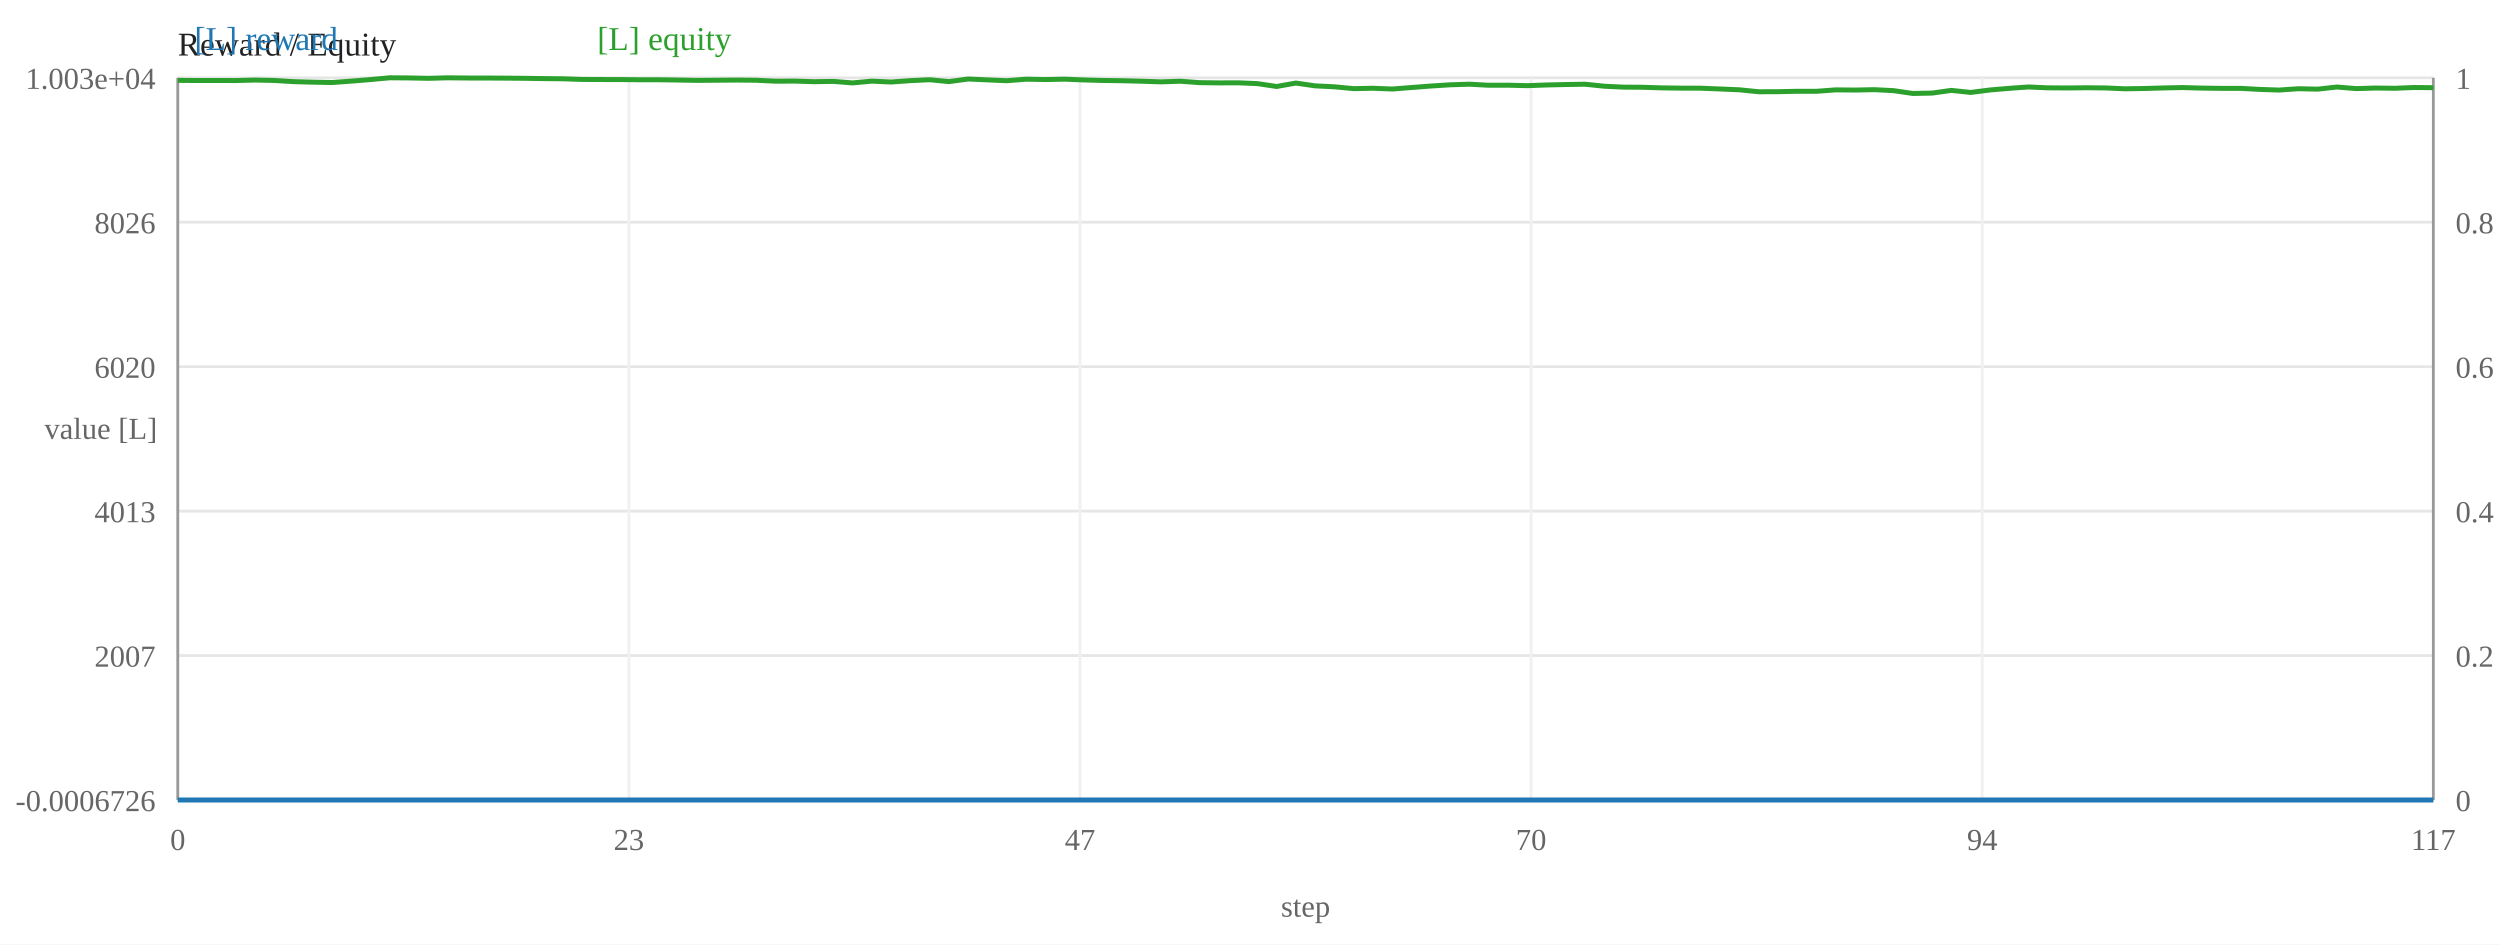
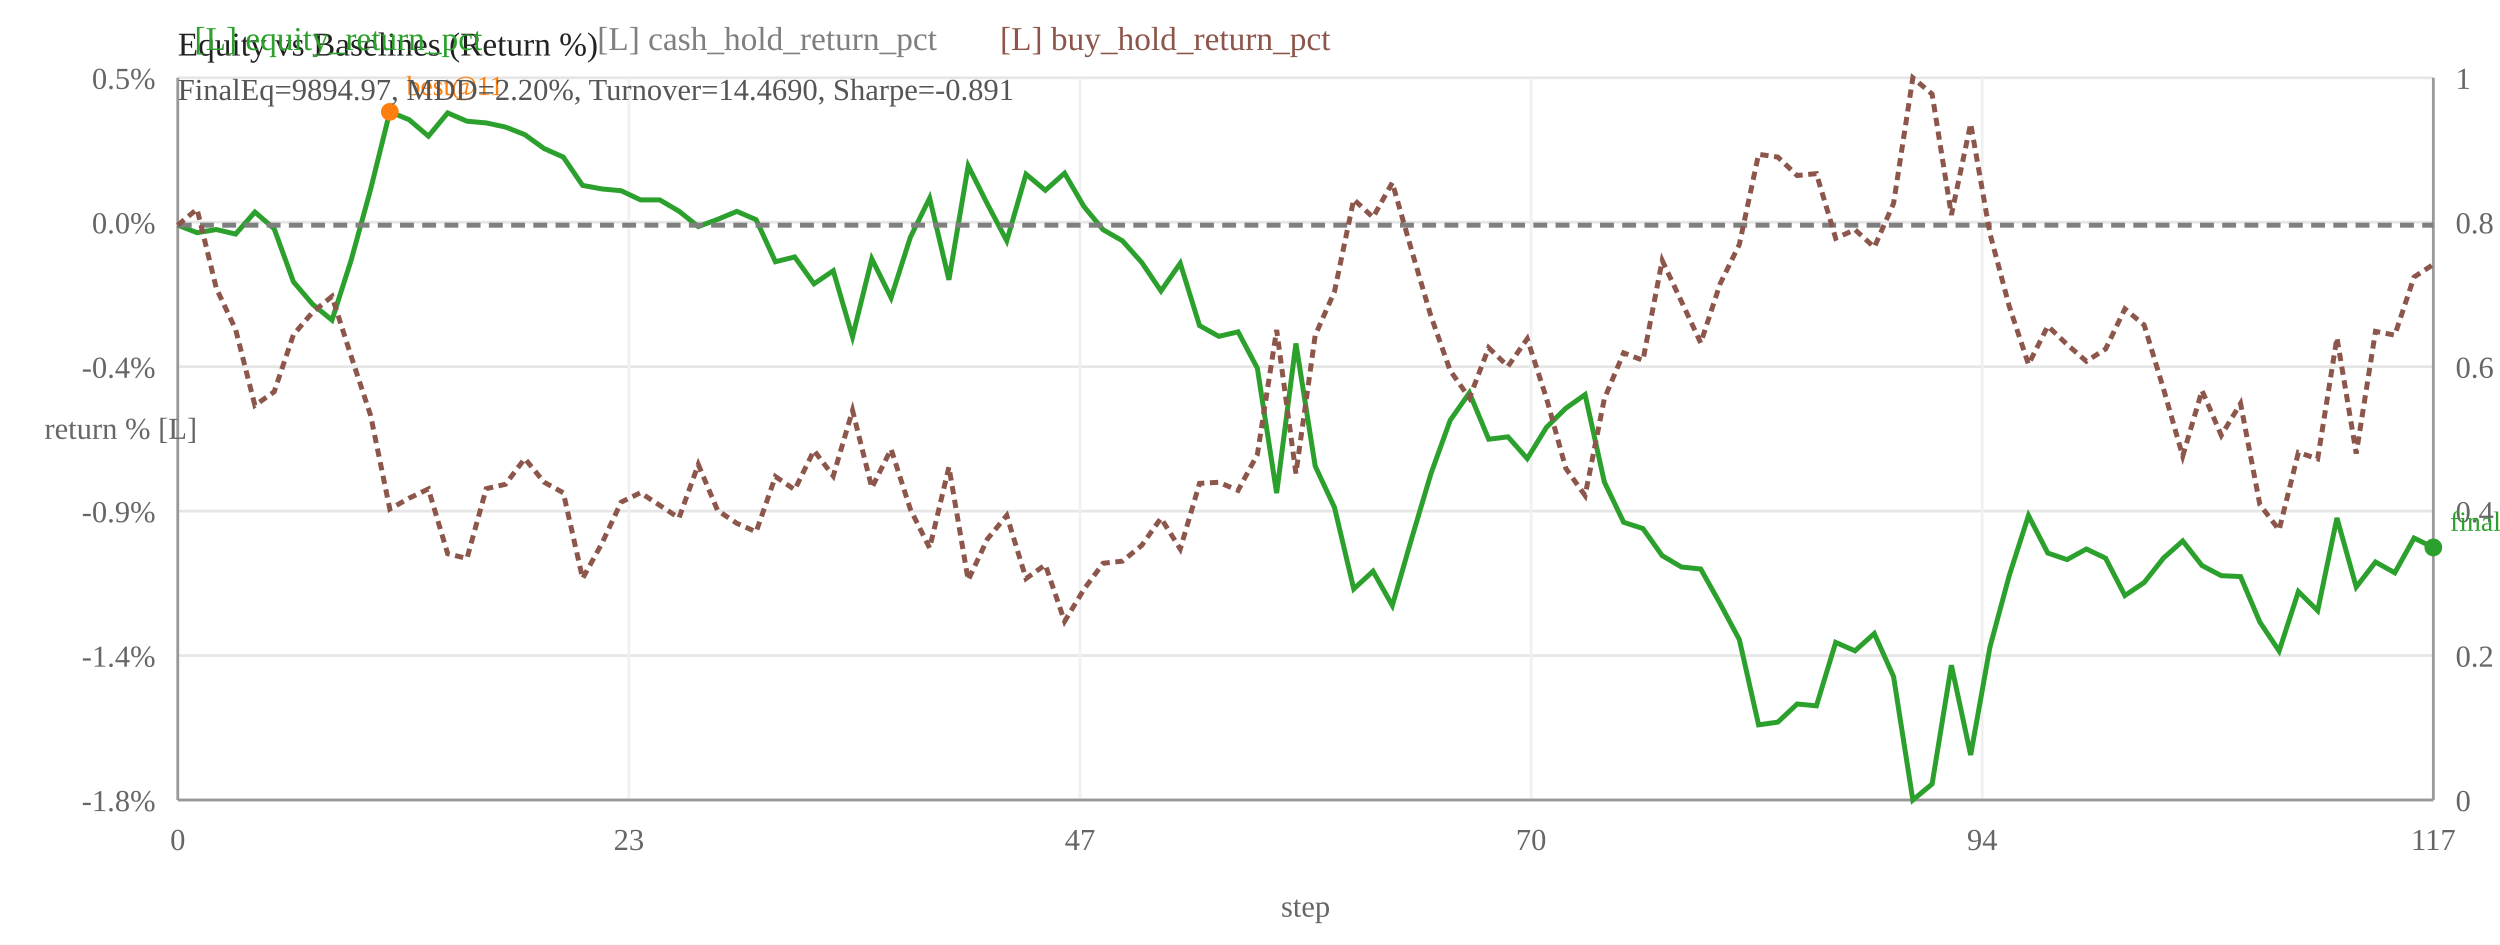
<svg xmlns="http://www.w3.org/2000/svg" width="900" height="340">
  <rect x="0" y="0" width="900" height="340" fill="white" />
  <line x1="64" y1="28.00" x2="876" y2="28.00" stroke="#e6e6e6" stroke-width="1" />
  <line x1="64" y1="80.00" x2="876" y2="80.00" stroke="#e6e6e6" stroke-width="1" />
  <line x1="64" y1="132.00" x2="876" y2="132.00" stroke="#e6e6e6" stroke-width="1" />
  <line x1="64" y1="184.00" x2="876" y2="184.00" stroke="#e6e6e6" stroke-width="1" />
  <line x1="64" y1="236.00" x2="876" y2="236.00" stroke="#e6e6e6" stroke-width="1" />
  <line x1="64" y1="288.00" x2="876" y2="288.00" stroke="#e6e6e6" stroke-width="1" />
  <line x1="64.00" y1="28" x2="64.00" y2="288" stroke="#f0f0f0" stroke-width="1" />
  <line x1="226.40" y1="28" x2="226.40" y2="288" stroke="#f0f0f0" stroke-width="1" />
  <line x1="388.80" y1="28" x2="388.80" y2="288" stroke="#f0f0f0" stroke-width="1" />
  <line x1="551.20" y1="28" x2="551.20" y2="288" stroke="#f0f0f0" stroke-width="1" />
  <line x1="713.60" y1="28" x2="713.60" y2="288" stroke="#f0f0f0" stroke-width="1" />
  <line x1="876.00" y1="28" x2="876.00" y2="288" stroke="#f0f0f0" stroke-width="1" />
  <line x1="64" y1="28" x2="64" y2="288" stroke="#999" />
  <line x1="876" y1="28" x2="876" y2="288" stroke="#999" />
  <line x1="64" y1="288" x2="876" y2="288" stroke="#999" />
  <text x="64.00" y="306" text-anchor="middle" font-size="11" fill="#666">0</text>
  <text x="226.40" y="306" text-anchor="middle" font-size="11" fill="#666">23</text>
  <text x="388.80" y="306" text-anchor="middle" font-size="11" fill="#666">47</text>
  <text x="551.20" y="306" text-anchor="middle" font-size="11" fill="#666">70</text>
  <text x="713.60" y="306" text-anchor="middle" font-size="11" fill="#666">94</text>
  <text x="876.00" y="306" text-anchor="middle" font-size="11" fill="#666">117</text>
-   <text x="56" y="32.00" text-anchor="end" font-size="11" fill="#666">1.003e+04</text>
+   <text x="56" y="32.00" text-anchor="end" font-size="11" fill="#666">0.5%</text>
  <text x="884" y="32.00" text-anchor="start" font-size="11" fill="#666">1</text>
-   <text x="56" y="84.00" text-anchor="end" font-size="11" fill="#666">8026</text>
+   <text x="56" y="84.00" text-anchor="end" font-size="11" fill="#666">0.0%</text>
  <text x="884" y="84.00" text-anchor="start" font-size="11" fill="#666">0.8</text>
-   <text x="56" y="136.00" text-anchor="end" font-size="11" fill="#666">6020</text>
+   <text x="56" y="136.00" text-anchor="end" font-size="11" fill="#666">-0.4%</text>
  <text x="884" y="136.00" text-anchor="start" font-size="11" fill="#666">0.6</text>
-   <text x="56" y="188.00" text-anchor="end" font-size="11" fill="#666">4013</text>
+   <text x="56" y="188.00" text-anchor="end" font-size="11" fill="#666">-0.9%</text>
  <text x="884" y="188.00" text-anchor="start" font-size="11" fill="#666">0.4</text>
-   <text x="56" y="240.00" text-anchor="end" font-size="11" fill="#666">2007</text>
+   <text x="56" y="240.00" text-anchor="end" font-size="11" fill="#666">-1.4%</text>
  <text x="884" y="240.00" text-anchor="start" font-size="11" fill="#666">0.2</text>
-   <text x="56" y="292.00" text-anchor="end" font-size="11" fill="#666">-0.0006726</text>
+   <text x="56" y="292.00" text-anchor="end" font-size="11" fill="#666">-1.8%</text>
  <text x="884" y="292.00" text-anchor="start" font-size="11" fill="#666">0</text>
-   <polyline fill="none" stroke="#1f77b4" stroke-width="1.8" points="64.00,288.00 70.94,288.00 77.88,288.00 84.82,288.00 91.76,288.00 98.70,288.00 105.64,288.00 112.58,288.00 119.52,288.00 126.46,288.00 133.40,288.00 140.34,288.00 147.28,288.00 154.22,288.00 161.16,288.00 168.10,288.00 175.04,288.00 181.98,288.00 188.92,288.00 195.86,288.00 202.80,288.00 209.74,288.00 216.68,288.00 223.62,288.00 230.56,288.00 237.50,288.00 244.44,288.00 251.38,288.00 258.32,288.00 265.26,288.00 272.21,288.00 279.15,288.00 286.09,288.00 293.03,288.00 299.97,288.00 306.91,288.00 313.85,288.00 320.79,288.00 327.73,288.00 334.67,288.00 341.61,288.00 348.55,288.00 355.49,288.00 362.43,288.00 369.37,288.00 376.31,288.00 383.25,288.00 390.19,288.00 397.13,288.00 404.07,288.00 411.01,288.00 417.95,288.00 424.89,288.00 431.83,288.00 438.77,288.00 445.71,288.00 452.65,288.00 459.59,288.00 466.53,288.00 473.47,288.00 480.41,288.00 487.35,288.00 494.29,288.00 501.23,288.00 508.17,288.00 515.11,288.00 522.05,288.00 528.99,288.00 535.93,288.00 542.87,288.00 549.81,288.00 556.75,288.00 563.69,288.00 570.63,288.00 577.57,288.00 584.51,288.00 591.45,288.00 598.39,288.00 605.33,288.00 612.27,288.00 619.21,288.00 626.15,288.00 633.09,288.00 640.03,288.00 646.97,288.00 653.91,288.00 660.85,288.00 667.79,288.00 674.74,288.00 681.68,288.00 688.62,288.00 695.56,288.00 702.50,288.00 709.44,288.00 716.38,288.00 723.32,288.00 730.26,288.00 737.20,288.00 744.14,288.00 751.08,288.00 758.02,288.00 764.96,288.00 771.90,288.00 778.84,288.00 785.78,288.00 792.72,288.00 799.66,288.00 806.60,288.00 813.54,288.00 820.48,288.00 827.42,288.00 834.36,288.00 841.30,288.00 848.24,288.00 855.18,288.00 862.12,288.00 869.06,288.00 876.00,288.00" />
-   <polyline fill="none" stroke="#2ca02c" stroke-width="1.8" points="64.00,28.93 70.94,28.99 77.88,28.97 84.82,29.00 91.76,28.82 98.70,28.96 105.64,29.39 112.58,29.58 119.52,29.71 126.46,29.21 133.40,28.64 140.34,28.00 147.28,28.06 154.22,28.20 161.16,28.01 168.10,28.08 175.04,28.09 181.98,28.13 188.92,28.19 195.86,28.30 202.80,28.37 209.74,28.60 216.68,28.63 223.62,28.65 230.56,28.72 237.50,28.72 244.44,28.82 251.38,28.94 258.32,28.88 265.26,28.82 272.21,28.89 279.15,29.23 286.09,29.19 293.03,29.41 299.97,29.30 306.91,29.85 313.85,29.21 320.79,29.53 327.73,29.03 334.67,28.71 341.61,29.38 348.55,28.44 355.49,28.76 362.43,29.06 369.37,28.51 376.31,28.64 383.25,28.50 390.19,28.78 397.13,28.97 404.07,29.06 411.01,29.24 417.95,29.47 424.89,29.24 431.83,29.75 438.77,29.84 445.71,29.81 452.65,30.10 459.59,31.13 466.53,29.90 473.47,30.91 480.41,31.25 487.35,31.91 494.29,31.77 501.23,32.05 508.17,31.50 515.11,30.97 522.05,30.53 528.99,30.31 535.93,30.69 542.87,30.67 549.81,30.84 556.75,30.59 563.69,30.43 570.63,30.32 577.57,31.04 584.51,31.37 591.45,31.42 598.39,31.64 605.33,31.73 612.27,31.75 619.21,32.03 626.15,32.33 633.09,33.03 640.03,33.01 646.97,32.86 653.91,32.87 660.85,32.35 667.79,32.42 674.74,32.28 681.68,32.63 688.62,33.65 695.56,33.51 702.50,32.54 709.44,33.28 716.38,32.39 723.32,31.80 730.26,31.31 737.20,31.62 744.14,31.67 751.08,31.59 758.02,31.66 764.96,31.97 771.90,31.86 778.84,31.66 785.78,31.52 792.72,31.72 799.66,31.81 806.60,31.81 813.54,32.19 820.48,32.42 827.42,31.94 834.36,32.09 841.30,31.33 848.24,31.90 855.18,31.69 862.12,31.78 869.06,31.50 876.00,31.57" />
+   <polyline fill="none" stroke="#2ca02c" stroke-width="1.8" points="64.00,81.06 70.94,83.77 77.88,82.63 84.82,84.27 91.76,76.34 98.70,82.35 105.64,101.44 112.58,109.58 119.52,115.24 126.46,93.49 133.40,68.22 140.34,40.25 147.28,43.09 154.22,49.03 161.16,40.65 168.10,43.64 175.04,44.25 181.98,45.74 188.92,48.47 195.86,53.47 202.80,56.56 209.74,66.75 216.68,68.02 223.62,68.67 230.56,71.96 237.50,71.96 244.44,76.03 251.38,81.56 258.32,78.99 265.26,76.10 272.21,79.09 279.15,94.23 286.09,92.50 293.03,102.18 299.97,97.47 306.91,121.26 313.85,93.19 320.79,107.19 327.73,85.42 334.67,71.32 341.61,100.73 348.55,59.70 355.49,73.51 362.43,86.69 369.37,62.71 376.31,68.50 383.25,62.36 390.19,74.31 397.13,82.71 404.07,86.69 411.01,94.47 417.95,104.74 424.89,94.78 431.83,117.22 438.77,121.08 445.71,119.47 452.65,132.56 459.59,177.52 466.53,123.64 473.47,167.80 480.41,182.67 487.35,212.02 494.29,205.64 501.23,217.98 508.17,193.94 515.11,170.61 522.05,151.32 528.99,141.42 535.93,158.12 542.87,157.26 549.81,165.09 556.75,153.81 563.69,146.97 570.63,142.06 577.57,173.53 584.51,188.03 591.45,190.27 598.39,200.04 605.33,204.13 612.27,204.84 619.21,217.26 626.15,230.22 633.09,260.94 640.03,259.96 646.97,253.44 653.91,254.11 660.85,231.26 667.79,234.30 674.74,228.08 681.68,243.57 688.62,288.00 695.56,282.23 702.50,239.48 709.44,271.80 716.38,232.94 723.32,207.22 730.26,185.60 737.20,199.09 744.14,201.46 751.08,197.65 758.02,200.95 764.96,214.39 771.90,209.71 778.84,200.91 785.78,194.74 792.72,203.60 799.66,207.24 806.60,207.57 813.54,223.95 820.48,234.35 827.42,212.97 834.36,219.84 841.30,186.47 848.24,211.33 855.18,202.32 862.12,206.20 869.06,193.71 876.00,197.08" />
+   <polyline fill="none" stroke="#7f7f7f" stroke-width="1.8" stroke-dasharray="5,3" points="64.00,81.06 70.94,81.06 77.88,81.06 84.82,81.06 91.76,81.06 98.70,81.06 105.64,81.06 112.58,81.06 119.52,81.06 126.46,81.06 133.40,81.06 140.34,81.06 147.28,81.06 154.22,81.06 161.16,81.06 168.10,81.06 175.04,81.06 181.98,81.06 188.92,81.06 195.86,81.06 202.80,81.06 209.74,81.06 216.68,81.06 223.62,81.06 230.56,81.06 237.50,81.06 244.44,81.06 251.38,81.06 258.32,81.06 265.26,81.06 272.21,81.06 279.15,81.06 286.09,81.06 293.03,81.06 299.97,81.06 306.91,81.06 313.85,81.06 320.79,81.06 327.73,81.06 334.67,81.06 341.61,81.06 348.55,81.06 355.49,81.06 362.43,81.06 369.37,81.06 376.31,81.06 383.25,81.06 390.19,81.06 397.13,81.06 404.07,81.06 411.01,81.06 417.95,81.06 424.89,81.06 431.83,81.06 438.77,81.06 445.71,81.06 452.65,81.06 459.59,81.06 466.53,81.06 473.47,81.06 480.41,81.06 487.35,81.06 494.29,81.06 501.23,81.06 508.17,81.06 515.11,81.06 522.05,81.06 528.99,81.06 535.93,81.06 542.87,81.06 549.81,81.06 556.75,81.06 563.69,81.06 570.63,81.06 577.57,81.06 584.51,81.06 591.45,81.06 598.39,81.06 605.33,81.06 612.27,81.06 619.21,81.06 626.15,81.06 633.09,81.06 640.03,81.06 646.97,81.06 653.91,81.06 660.85,81.06 667.79,81.06 674.74,81.06 681.68,81.06 688.62,81.06 695.56,81.06 702.50,81.06 709.44,81.06 716.38,81.06 723.32,81.06 730.26,81.06 737.20,81.06 744.14,81.06 751.08,81.06 758.02,81.06 764.96,81.06 771.90,81.06 778.84,81.06 785.78,81.06 792.72,81.06 799.66,81.06 806.60,81.06 813.54,81.06 820.48,81.06 827.42,81.06 834.36,81.06 841.30,81.06 848.24,81.06 855.18,81.06 862.12,81.06 869.06,81.06 876.00,81.06" />
+   <polyline fill="none" stroke="#8c564b" stroke-width="1.8" stroke-dasharray="3,2" points="64.00,81.06 70.94,75.27 77.88,103.79 84.82,118.60 91.76,145.93 98.70,141.05 105.64,120.48 112.58,112.35 119.52,106.70 126.46,128.40 133.40,149.49 140.34,183.27 147.28,179.34 154.22,176.02 161.16,199.34 168.10,201.04 175.04,175.92 181.98,174.34 188.92,165.08 195.86,173.57 202.80,177.41 209.74,208.26 216.68,195.63 223.62,180.76 230.56,177.39 237.50,181.90 244.44,186.48 251.38,167.22 258.32,183.75 265.26,188.39 272.21,191.46 279.15,171.55 286.09,176.29 293.03,162.16 299.97,171.36 306.91,147.75 313.85,175.60 320.79,161.71 327.73,183.32 334.67,197.31 341.61,168.12 348.55,208.84 355.49,194.02 362.43,185.57 369.37,208.29 376.31,203.32 383.25,223.70 390.19,212.20 397.13,202.78 404.07,202.02 411.01,196.34 417.95,186.53 424.89,197.63 431.83,174.02 438.77,173.62 445.71,176.55 452.65,163.62 459.59,118.78 466.53,170.46 473.47,120.73 480.41,104.97 487.35,71.79 494.29,78.25 501.23,65.76 508.17,90.09 515.11,113.71 522.05,133.38 528.99,143.30 535.93,125.20 542.87,131.89 549.81,121.97 556.75,143.44 563.69,168.60 570.63,178.40 577.57,143.52 584.51,127.04 591.45,129.72 598.39,93.76 605.33,108.54 612.27,123.47 619.21,102.25 626.15,88.02 633.09,55.55 640.03,56.55 646.97,63.19 653.91,62.51 660.85,85.78 667.79,82.68 674.74,89.02 681.68,73.24 688.62,28.00 695.56,33.87 702.50,77.40 709.44,44.49 716.38,84.07 723.32,110.26 730.26,131.19 737.20,117.38 744.14,123.99 751.08,130.06 758.02,125.63 764.96,111.21 771.90,117.01 778.84,139.94 785.78,164.21 792.72,140.59 799.66,156.72 806.60,145.27 813.54,181.63 820.48,190.80 827.42,162.89 834.36,165.18 841.30,121.57 848.24,163.29 855.18,119.30 862.12,120.65 869.06,99.73 876.00,95.19" />
+   <circle cx="140.34" cy="40.25" r="3.2" fill="#ff7f0e" />
+   <text x="146.34" y="34.25" font-size="10" fill="#ff7f0e">best@11</text>
+   <circle cx="876.00" cy="197.08" r="3.2" fill="#2ca02c" />
+   <text x="882.00" y="191.08" font-size="10" fill="#2ca02c">final@117</text>
  <text x="470.00" y="330" text-anchor="middle" font-size="11" fill="#666">step</text>
-   <text x="16" y="158.00" font-size="11" fill="#666">value [L]</text>
+   <text x="16" y="158.00" font-size="11" fill="#666">return % [L]</text>
  <text x="912" y="158.00" font-size="11" fill="#666">value [R]</text>
-   <text x="64" y="20" font-size="12" fill="#222">Reward / Equity</text>
-   <text x="70" y="18" font-size="12" fill="#1f77b4">[L] reward</text>
-   <text x="215" y="18" font-size="12" fill="#2ca02c">[L] equity</text>
+   <text x="64" y="20" font-size="12" fill="#222">Equity vs Baselines (Return %)</text>
+   <text x="64" y="36" font-size="11" fill="#555">FinalEq=9894.97, MDD=2.20%, Turnover=14.4690, Sharpe=-0.891</text>
+   <text x="70" y="18" font-size="12" fill="#2ca02c">[L] equity_return_pct</text>
+   <text x="215" y="18" font-size="12" fill="#7f7f7f">[L] cash_hold_return_pct</text>
+   <text x="360" y="18" font-size="12" fill="#8c564b">[L] buy_hold_return_pct</text>
</svg>
